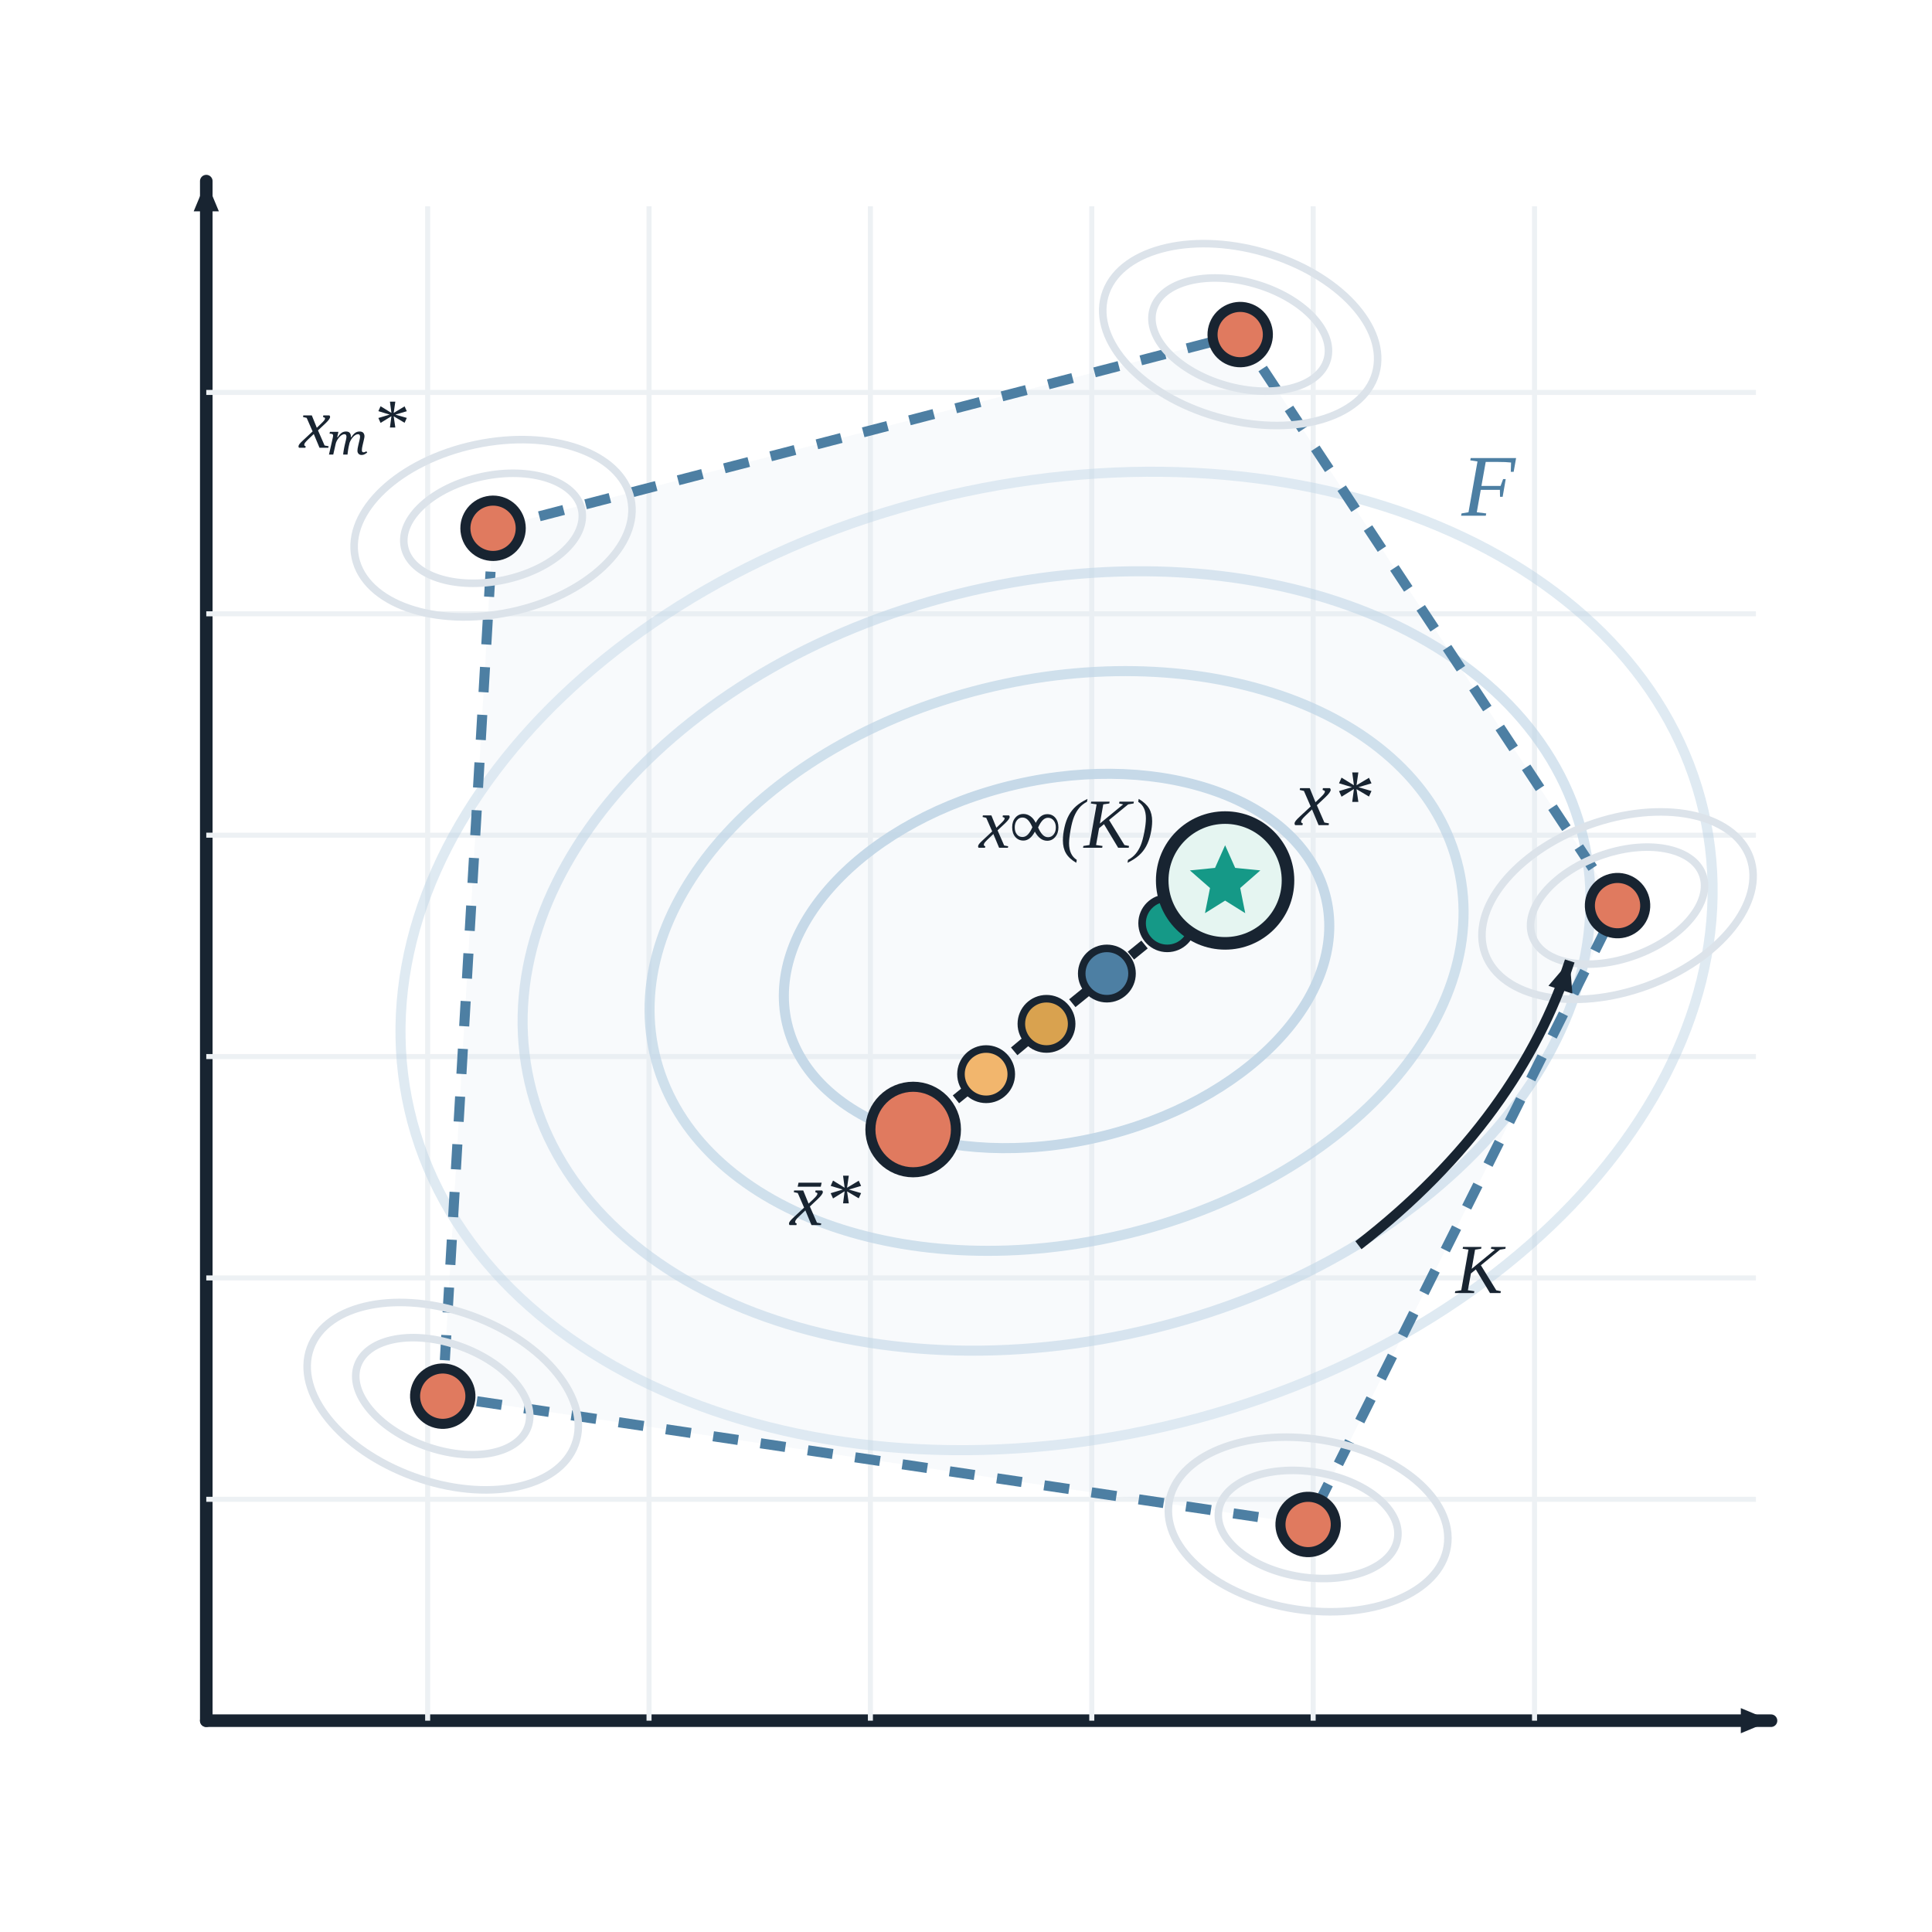
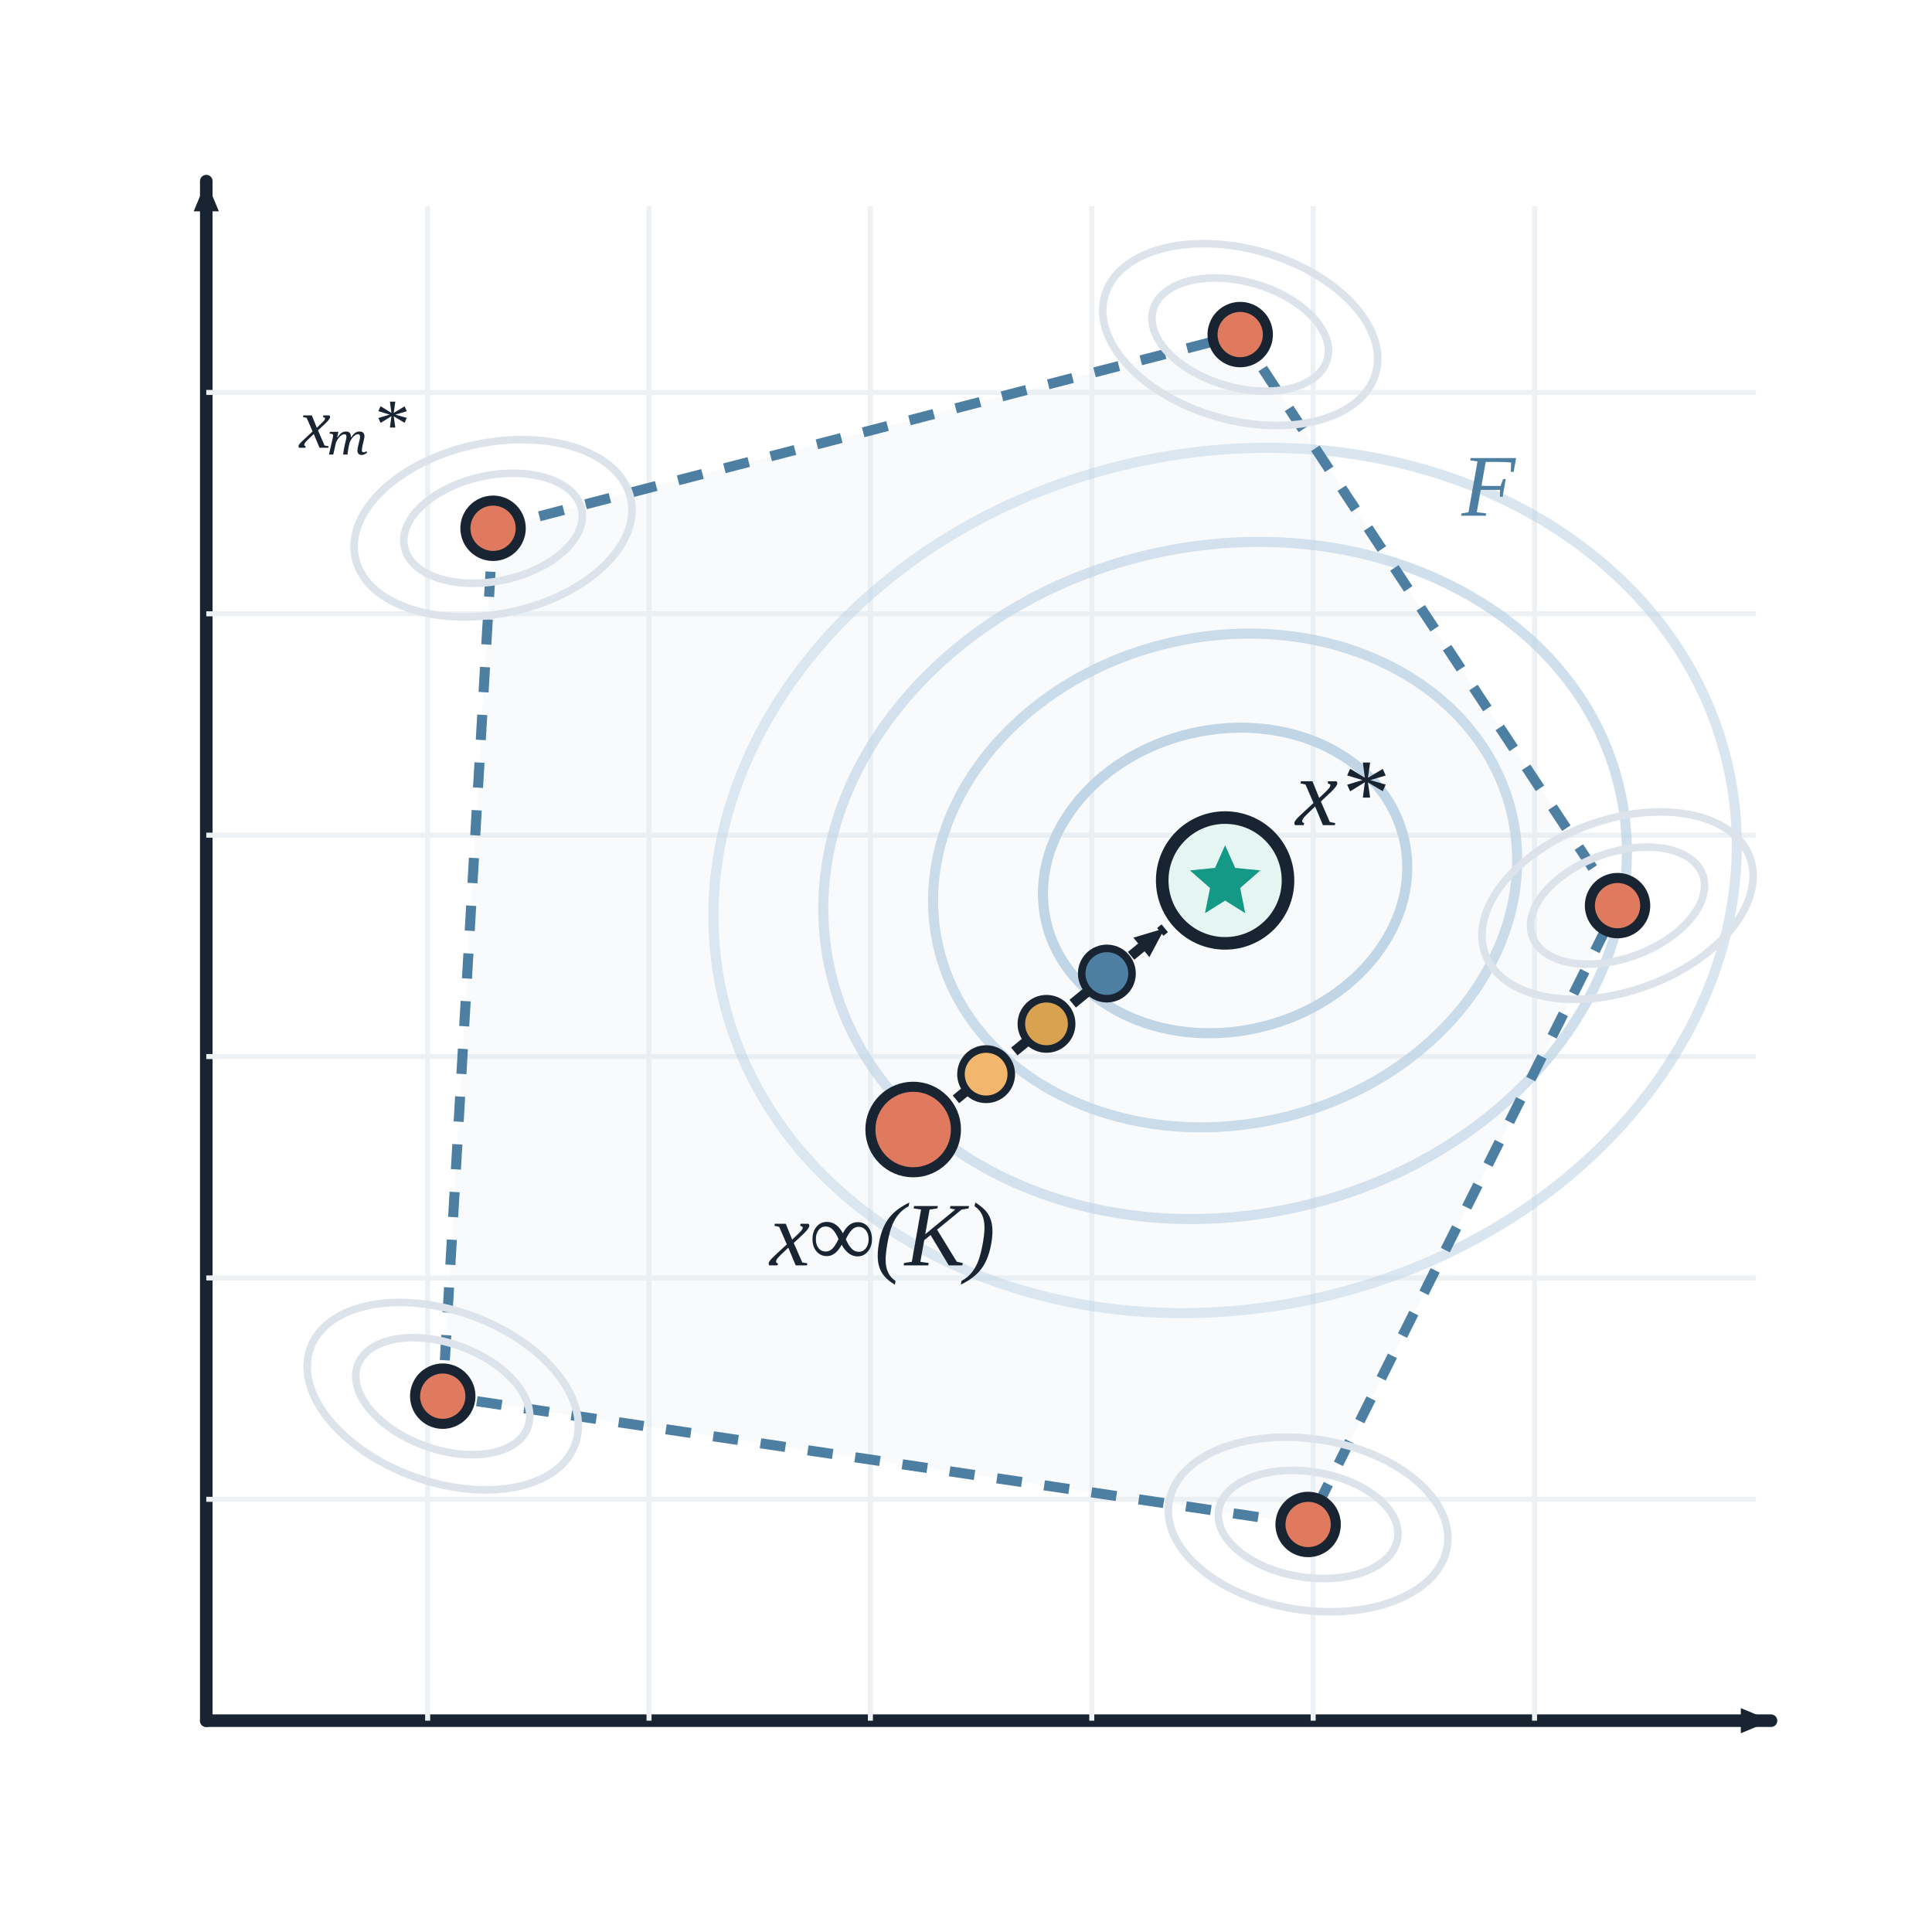
<svg xmlns="http://www.w3.org/2000/svg" viewBox="0 0 768 768" role="img" aria-labelledby="title desc">
  <rect width="768" height="768" fill="#ffffff" />
  <defs>
    <marker id="limits-arrow" markerWidth="14" markerHeight="12" refX="13" refY="6" orient="auto" markerUnits="userSpaceOnUse">
      <path d="M1 1L13 6L1 11Z" fill="#182431" />
    </marker>
    <style>
-       .label { font-family: Georgia, 'Times New Roman', serif; fill: #182431; }
+       .label { font-family: 'Times New Roman', Times, serif; fill: #182431; }
      .axis { fill: none; stroke: #182431; stroke-width: 5; stroke-linecap: round; }
      .contour { fill: none; stroke: #b9d1e3; stroke-width: 4; }
      .local-contour { fill: none; stroke: #dce3ea; stroke-width: 3; }
    </style>
  </defs>
  <path d="M82 684H704" class="axis" marker-end="url(#limits-arrow)" />
  <path d="M82 684V72" class="axis" marker-end="url(#limits-arrow)" />
  <g stroke="#edf1f4" stroke-width="2">
    <path d="M170 82V684M258 82V684M346 82V684M434 82V684M522 82V684M610 82V684" />
    <path d="M82 156H698M82 244H698M82 332H698M82 420H698M82 508H698M82 596H698" />
  </g>
-   <g aria-label="average objective contours" transform="rotate(-13 420 382)">
-     <ellipse cx="420" cy="382" rx="264" ry="190" class="contour" opacity=".46" />
-     <ellipse cx="420" cy="382" rx="215" ry="151" class="contour" opacity=".58" />
-     <ellipse cx="420" cy="382" rx="164" ry="112" class="contour" opacity=".72" />
-     <ellipse cx="420" cy="382" rx="110" ry="72" class="contour" opacity=".9" />
+   <g aria-label="average objective contours" transform="rotate(-13 487 350)">
+     <ellipse cx="487" cy="350" rx="205" ry="170" class="contour" opacity=".55" />
+     <ellipse cx="487" cy="350" rx="161" ry="133" class="contour" opacity=".68" />
+     <ellipse cx="487" cy="350" rx="117" ry="97" class="contour" opacity=".82" />
+     <ellipse cx="487" cy="350" rx="73" ry="60" class="contour" />
  </g>
  <text x="581" y="205" class="label" font-size="35" font-style="italic" fill="#4d7fa3" style="fill:#4d7fa3">F</text>
  <path d="M196 210L493 133L643 360L520 606L176 555Z" fill="#dceaf4" fill-opacity=".2" stroke="#4d7fa3" stroke-width="4" stroke-dasharray="10 9" />
  <g aria-label="local objective optima">
    <g transform="translate(196 210) rotate(-12)">
      <ellipse rx="56" ry="34" class="local-contour" />
      <ellipse rx="36" ry="21" class="local-contour" />
      <circle r="11" fill="#e07a5f" stroke="#182431" stroke-width="4" />
    </g>
    <g transform="translate(493 133) rotate(16)">
      <ellipse rx="56" ry="34" class="local-contour" />
      <ellipse rx="36" ry="21" class="local-contour" />
      <circle r="11" fill="#e07a5f" stroke="#182431" stroke-width="4" />
    </g>
    <g transform="translate(643 360) rotate(-20)">
      <ellipse rx="56" ry="34" class="local-contour" />
      <ellipse rx="36" ry="21" class="local-contour" />
      <circle r="11" fill="#e07a5f" stroke="#182431" stroke-width="4" />
    </g>
    <g transform="translate(520 606) rotate(9)">
      <ellipse rx="56" ry="34" class="local-contour" />
      <ellipse rx="36" ry="21" class="local-contour" />
      <circle r="11" fill="#e07a5f" stroke="#182431" stroke-width="4" />
    </g>
    <g transform="translate(176 555) rotate(20)">
      <ellipse rx="56" ry="34" class="local-contour" />
      <ellipse rx="36" ry="21" class="local-contour" />
      <circle r="11" fill="#e07a5f" stroke="#182431" stroke-width="4" />
    </g>
    <text x="119" y="178" class="label" font-size="28" font-style="italic">xₘ*</text>
  </g>
  <g aria-label="fixed point path">
    <circle cx="363" cy="449" r="17" fill="#e07a5f" stroke="#182431" stroke-width="4" />
-     <text x="314" y="487" class="label" font-size="30" font-style="italic">x̄*</text>
-     <path d="M380 437C395 425 410 412 426 399C442 386 458 373 474 360" fill="none" stroke="#182431" stroke-width="4" stroke-dasharray="7 8" marker-end="url(#limits-arrow)" />
+     <text x="306" y="503" class="label" font-size="36" font-style="italic">x∞(K)</text>
+     <path d="M380 437L463 369" fill="none" stroke="#182431" stroke-width="4" stroke-dasharray="7 8" marker-end="url(#limits-arrow)" />
    <circle cx="392" cy="427" r="10" fill="#f2b66d" stroke="#182431" stroke-width="3" />
    <circle cx="416" cy="407" r="10" fill="#d9a24f" stroke="#182431" stroke-width="3" />
    <circle cx="440" cy="387" r="10" fill="#4d7fa3" stroke="#182431" stroke-width="3" />
-     <circle cx="464" cy="367" r="10" fill="#159987" stroke="#182431" stroke-width="3" />
-     <text x="424" y="337" text-anchor="middle" class="label" font-size="28" font-style="italic">x∞(K)</text>
  </g>
  <g aria-label="global optimum" transform="translate(487 350)">
    <circle r="25" fill="#e5f5f1" stroke="#182431" stroke-width="5" />
    <path d="M0-14L4-5L14-4L6 3L8 13L0 8L-8 13L-6 3L-14-4L-4-5Z" fill="#159987" />
-     <text x="28" y="-22" class="label" font-size="32" font-style="italic">x*</text>
+     <text x="28" y="-22" class="label" font-size="38" font-style="italic">x*</text>
  </g>
-   <path d="M540 495C584 461 611 422 624 382" fill="none" stroke="#182431" stroke-width="4" marker-end="url(#limits-arrow)" />
-   <text x="588" y="514" text-anchor="middle" class="label" font-size="28" font-style="italic">K</text>
</svg>
